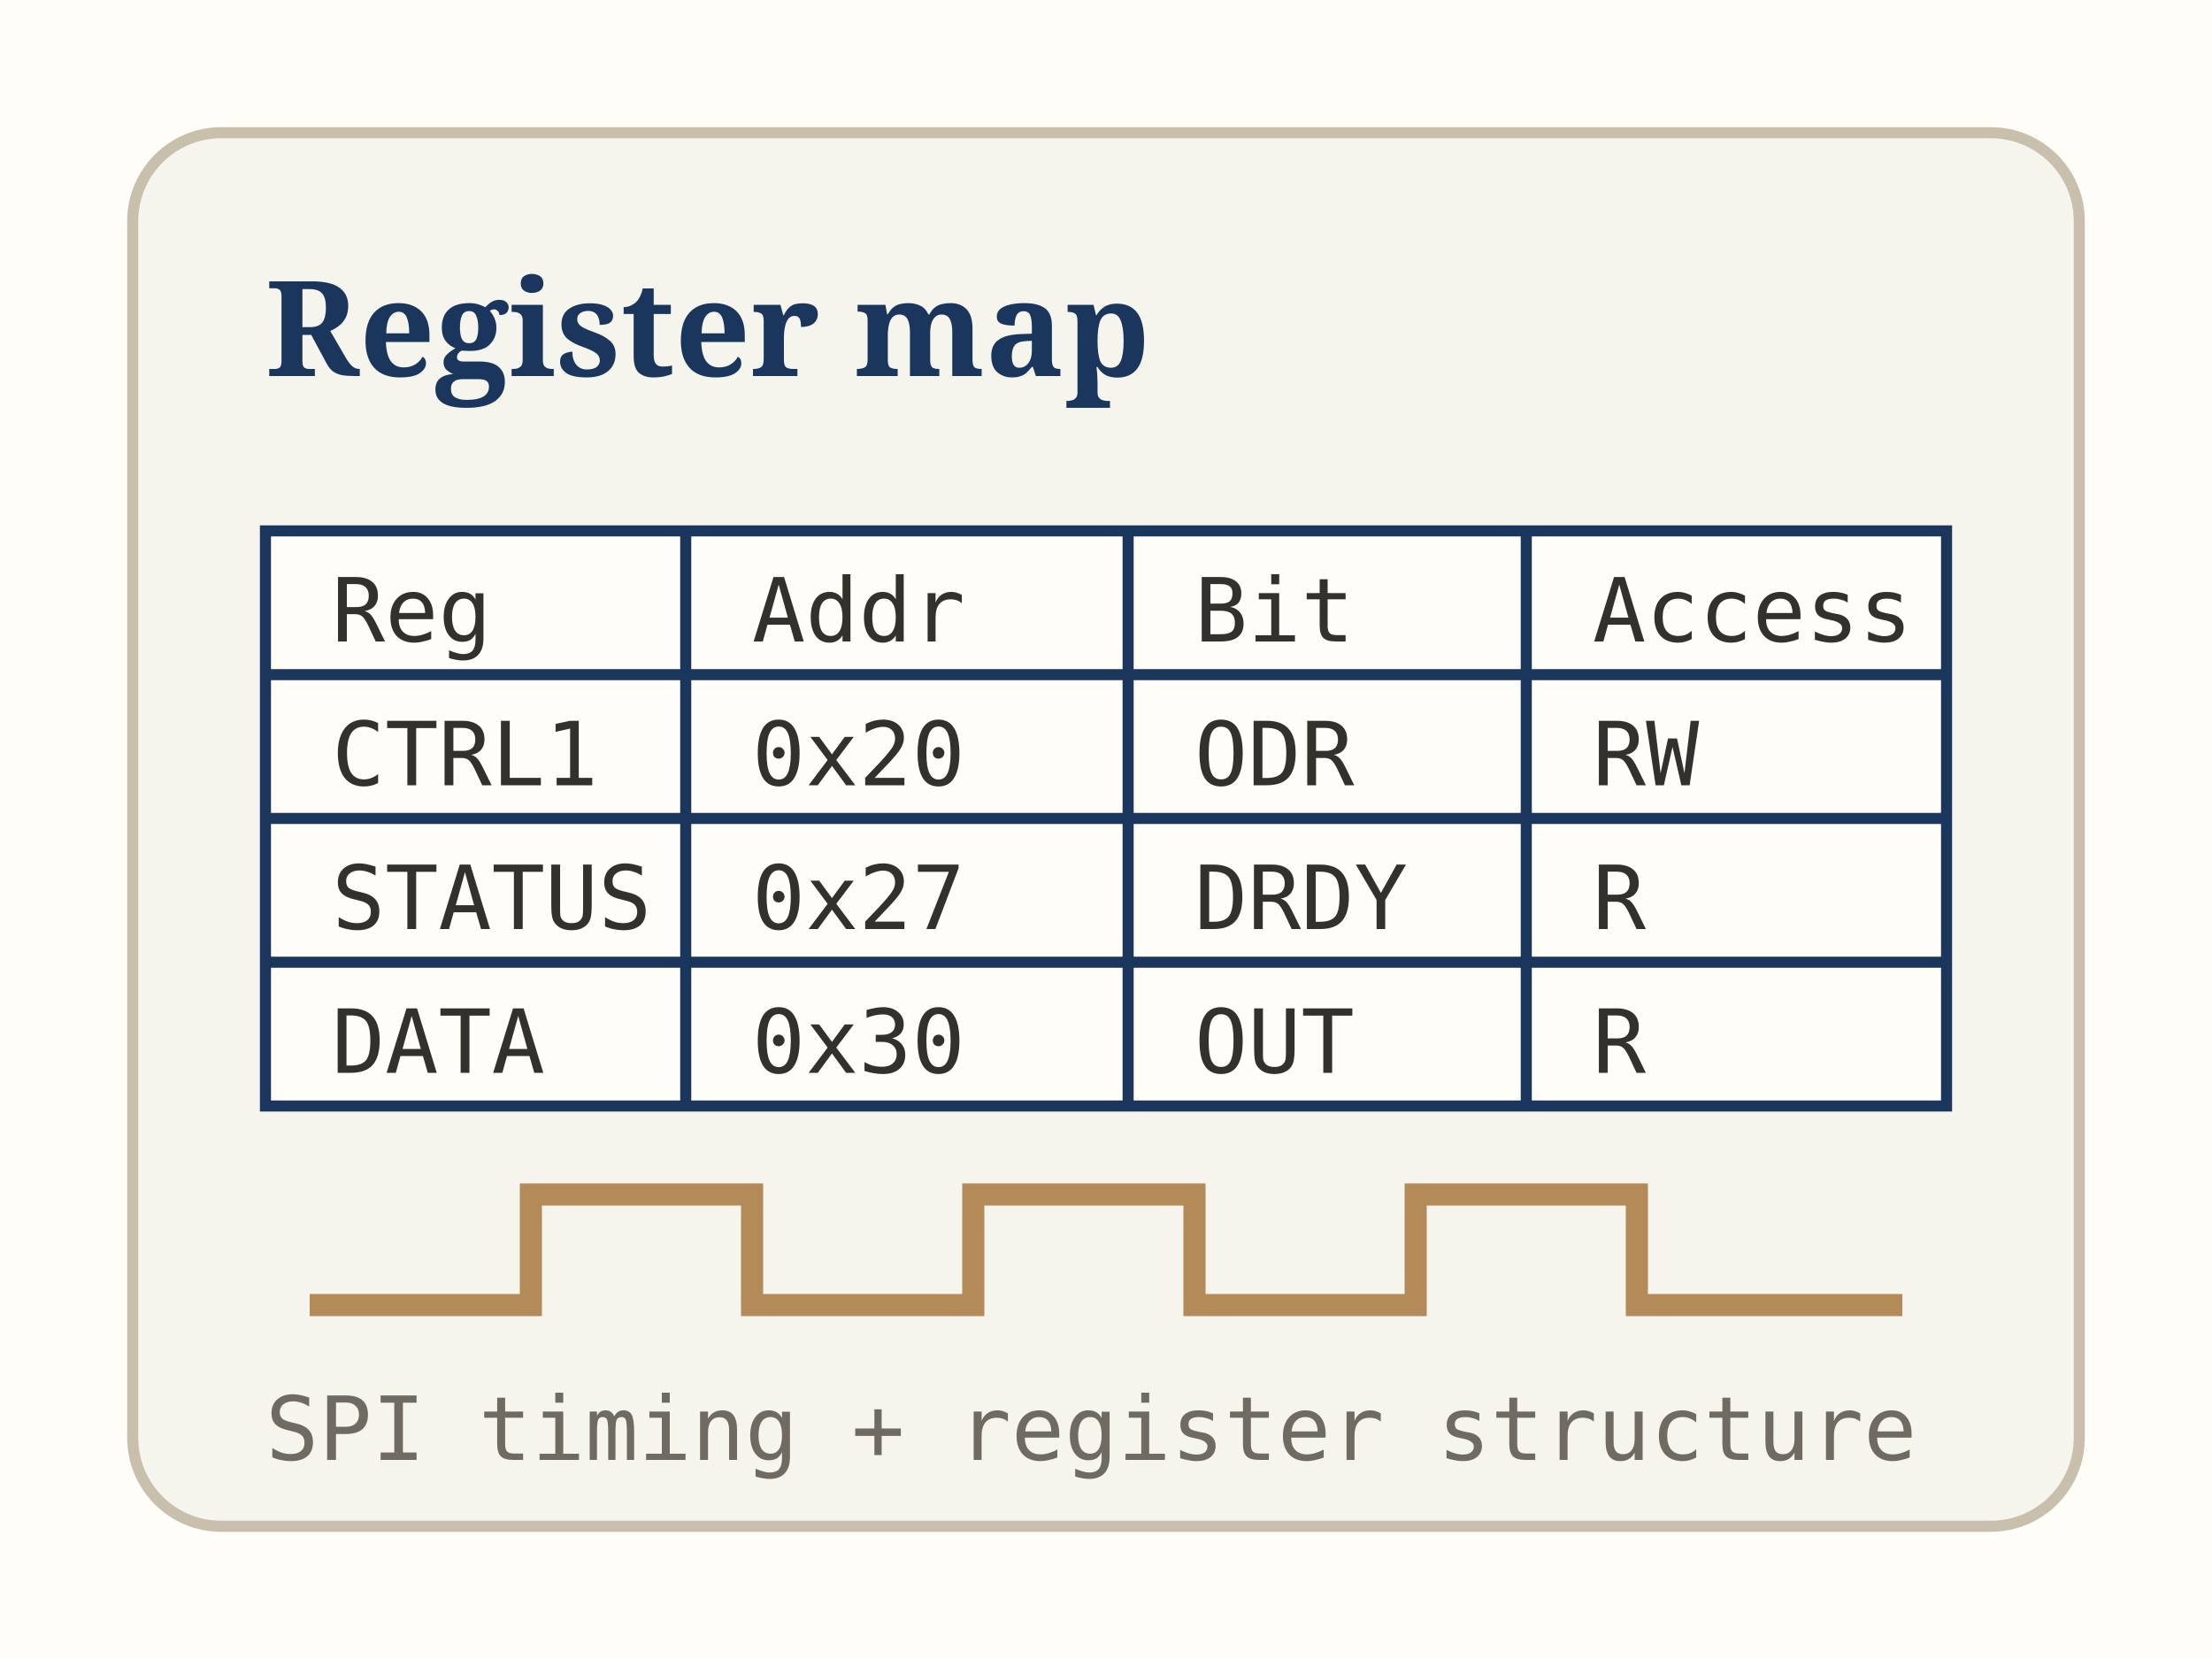
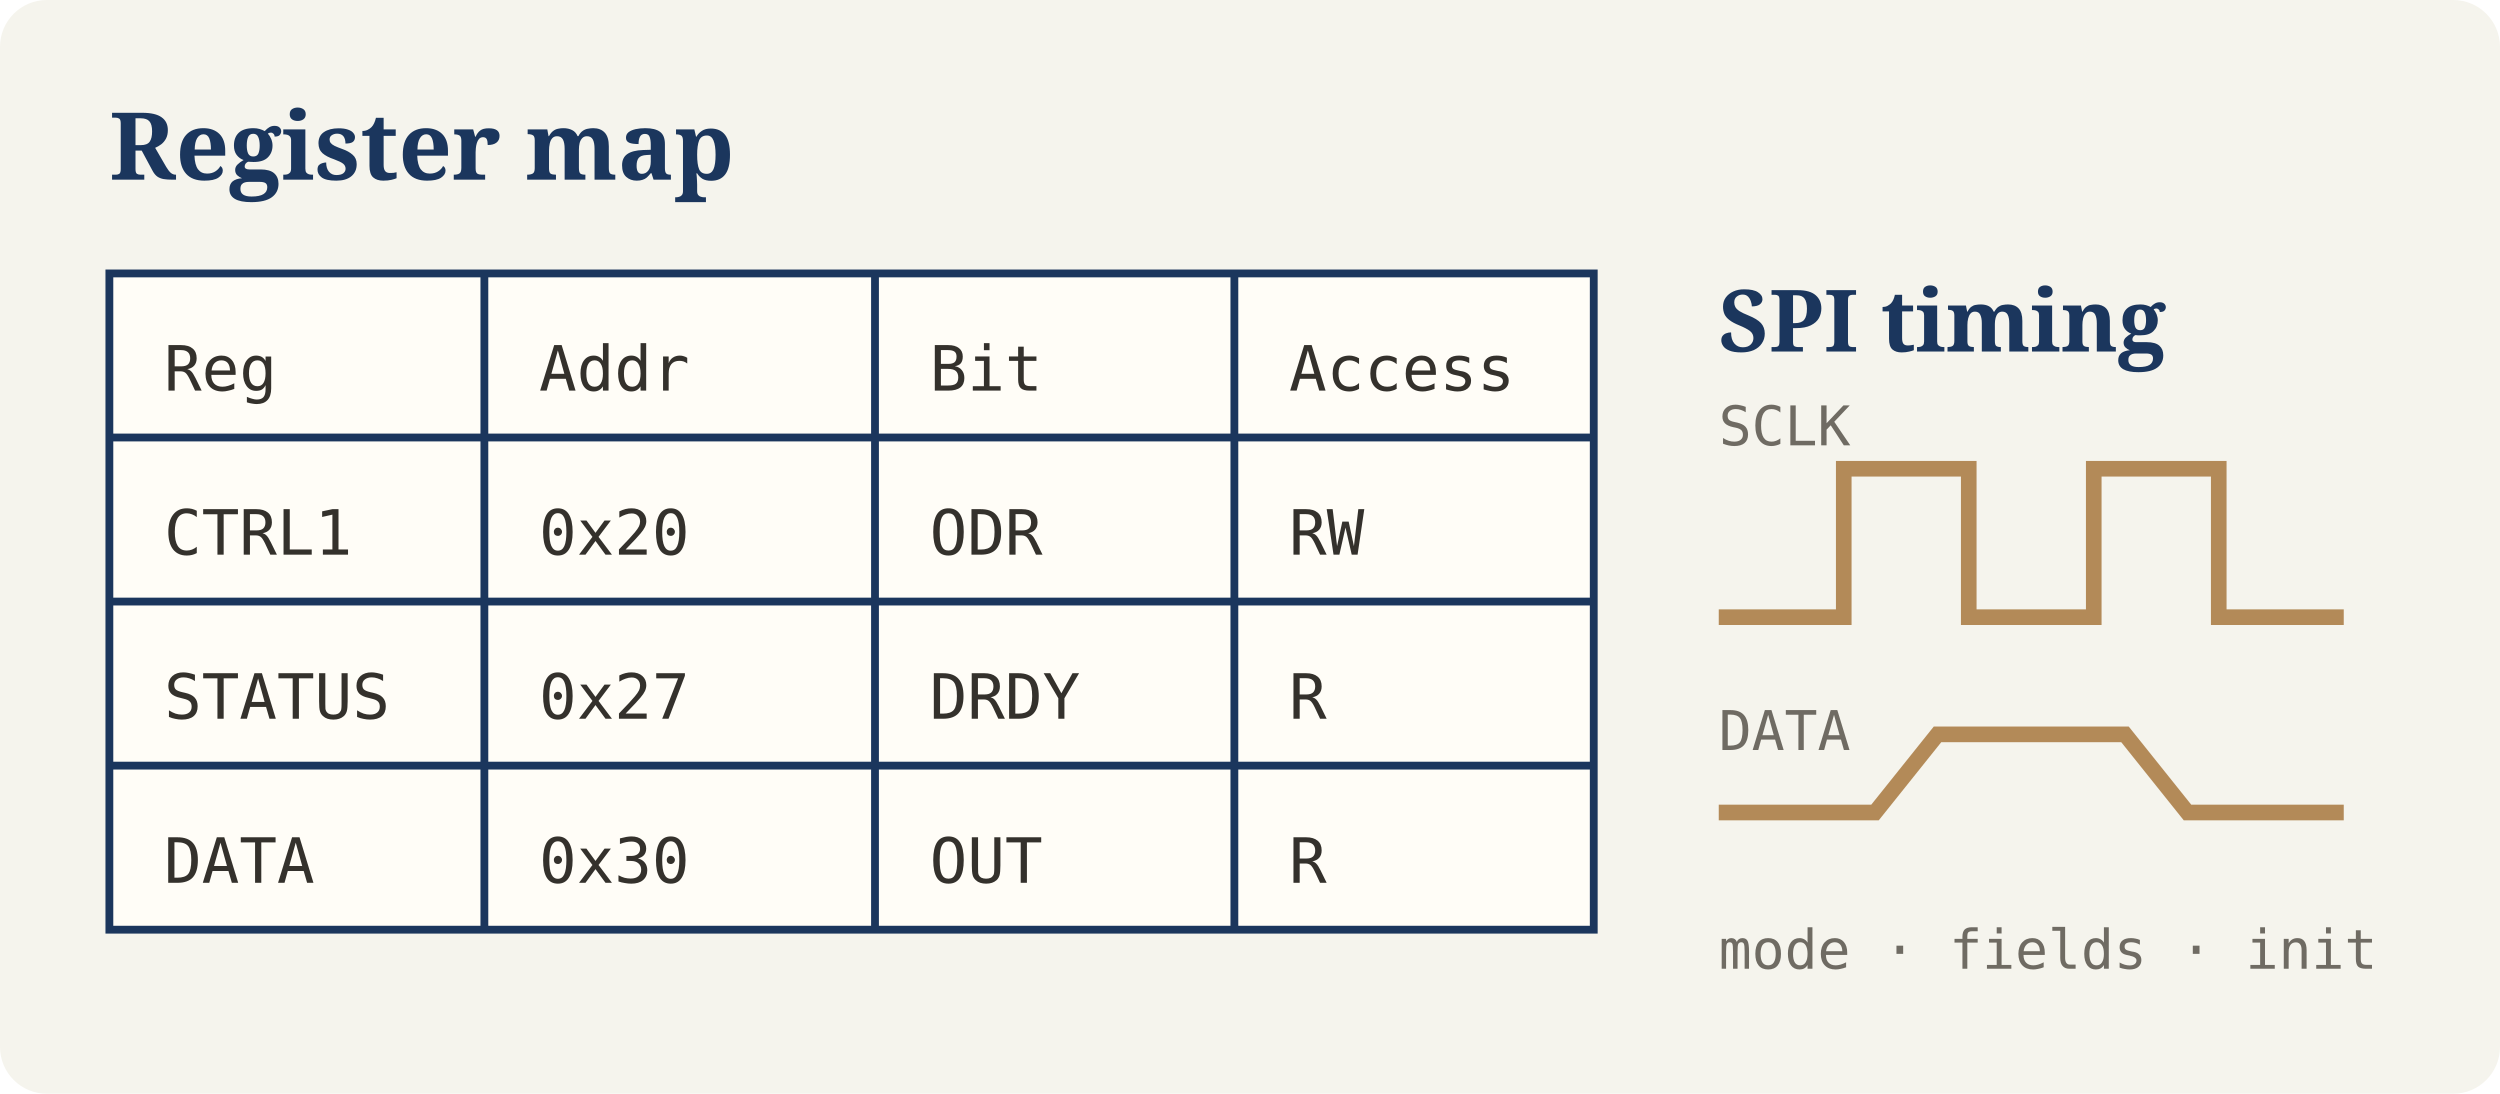
- <svg xmlns="http://www.w3.org/2000/svg" width="200" height="150" viewBox="0 0 200 150" role="img" aria-labelledby="title desc">
-   <rect width="200" height="150" fill="#fffdf7" />
-   <rect x="12" y="12" width="176" height="126" rx="8" fill="#f5f4ed" stroke="#c8bfad" />
-   <text x="24" y="34" fill="#1b365d" font-family="Georgia, serif" font-size="12" font-weight="600">Register map</text>
+ <svg xmlns="http://www.w3.org/2000/svg" width="320" height="140" viewBox="0 0 320 140" role="img" aria-labelledby="title desc">
+   <rect width="320" height="140" rx="6" fill="#f5f4ed" />
+   <text x="14" y="23" fill="#1b365d" font-family="Georgia, serif" font-size="12" font-weight="600">Register map</text>
  <g stroke="#1b365d" stroke-width="1">
-     <rect x="24" y="48" width="152" height="52" fill="#fffdf7" />
-     <path d="M24 61 H176 M24 74 H176 M24 87 H176 M62 48 V100 M102 48 V100 M138 48 V100" />
+     <rect x="14" y="35" width="190" height="84" fill="#fffdf7" />
+     <path d="M14 56 H204 M14 77 H204 M14 98 H204 M62 35 V119 M112 35 V119 M158 35 V119" />
  </g>
  <g fill="#34312c" font-family="Consolas, monospace" font-size="8">
-     <text x="30" y="58">Reg</text>
-     <text x="68" y="58">Addr</text>
-     <text x="108" y="58">Bit</text>
-     <text x="144" y="58">Access</text>
-     <text x="30" y="71">CTRL1</text>
-     <text x="68" y="71">0x20</text>
-     <text x="108" y="71">ODR</text>
-     <text x="144" y="71">RW</text>
-     <text x="30" y="84">STATUS</text>
-     <text x="68" y="84">0x27</text>
-     <text x="108" y="84">DRDY</text>
-     <text x="144" y="84">R</text>
-     <text x="30" y="97">DATA</text>
-     <text x="68" y="97">0x30</text>
-     <text x="108" y="97">OUT</text>
-     <text x="144" y="97">R</text>
+     <text x="21" y="50">Reg</text>
+     <text x="69" y="50">Addr</text>
+     <text x="119" y="50">Bit</text>
+     <text x="165" y="50">Access</text>
+     <text x="21" y="71">CTRL1</text>
+     <text x="69" y="71">0x20</text>
+     <text x="119" y="71">ODR</text>
+     <text x="165" y="71">RW</text>
+     <text x="21" y="92">STATUS</text>
+     <text x="69" y="92">0x27</text>
+     <text x="119" y="92">DRDY</text>
+     <text x="165" y="92">R</text>
+     <text x="21" y="113">DATA</text>
+     <text x="69" y="113">0x30</text>
+     <text x="119" y="113">OUT</text>
+     <text x="165" y="113">R</text>
  </g>
+   <text x="220" y="45" fill="#1b365d" font-family="Georgia, serif" font-size="11" font-weight="600">SPI timing</text>
  <g stroke="#b38a58" stroke-width="2" fill="none">
-     <path d="M28 118 H48 V108 H68 V118 H88 V108 H108 V118 H128 V108 H148 V118 H172" />
+     <path d="M220 79 H236 V60 H252 V79 H268 V60 H284 V79 H300" />
+     <path d="M220 104 H240 L248 94 H272 L280 104 H300" />
  </g>
-   <text x="24" y="132" fill="#6f6b63" font-family="Consolas, monospace" font-size="8">SPI timing + register structure</text>
+   <g fill="#6f6b63" font-family="Consolas, monospace" font-size="7">
+     <text x="220" y="57">SCLK</text>
+     <text x="220" y="96">DATA</text>
+     <text x="220" y="124">mode · fields · init</text>
+   </g>
</svg>
